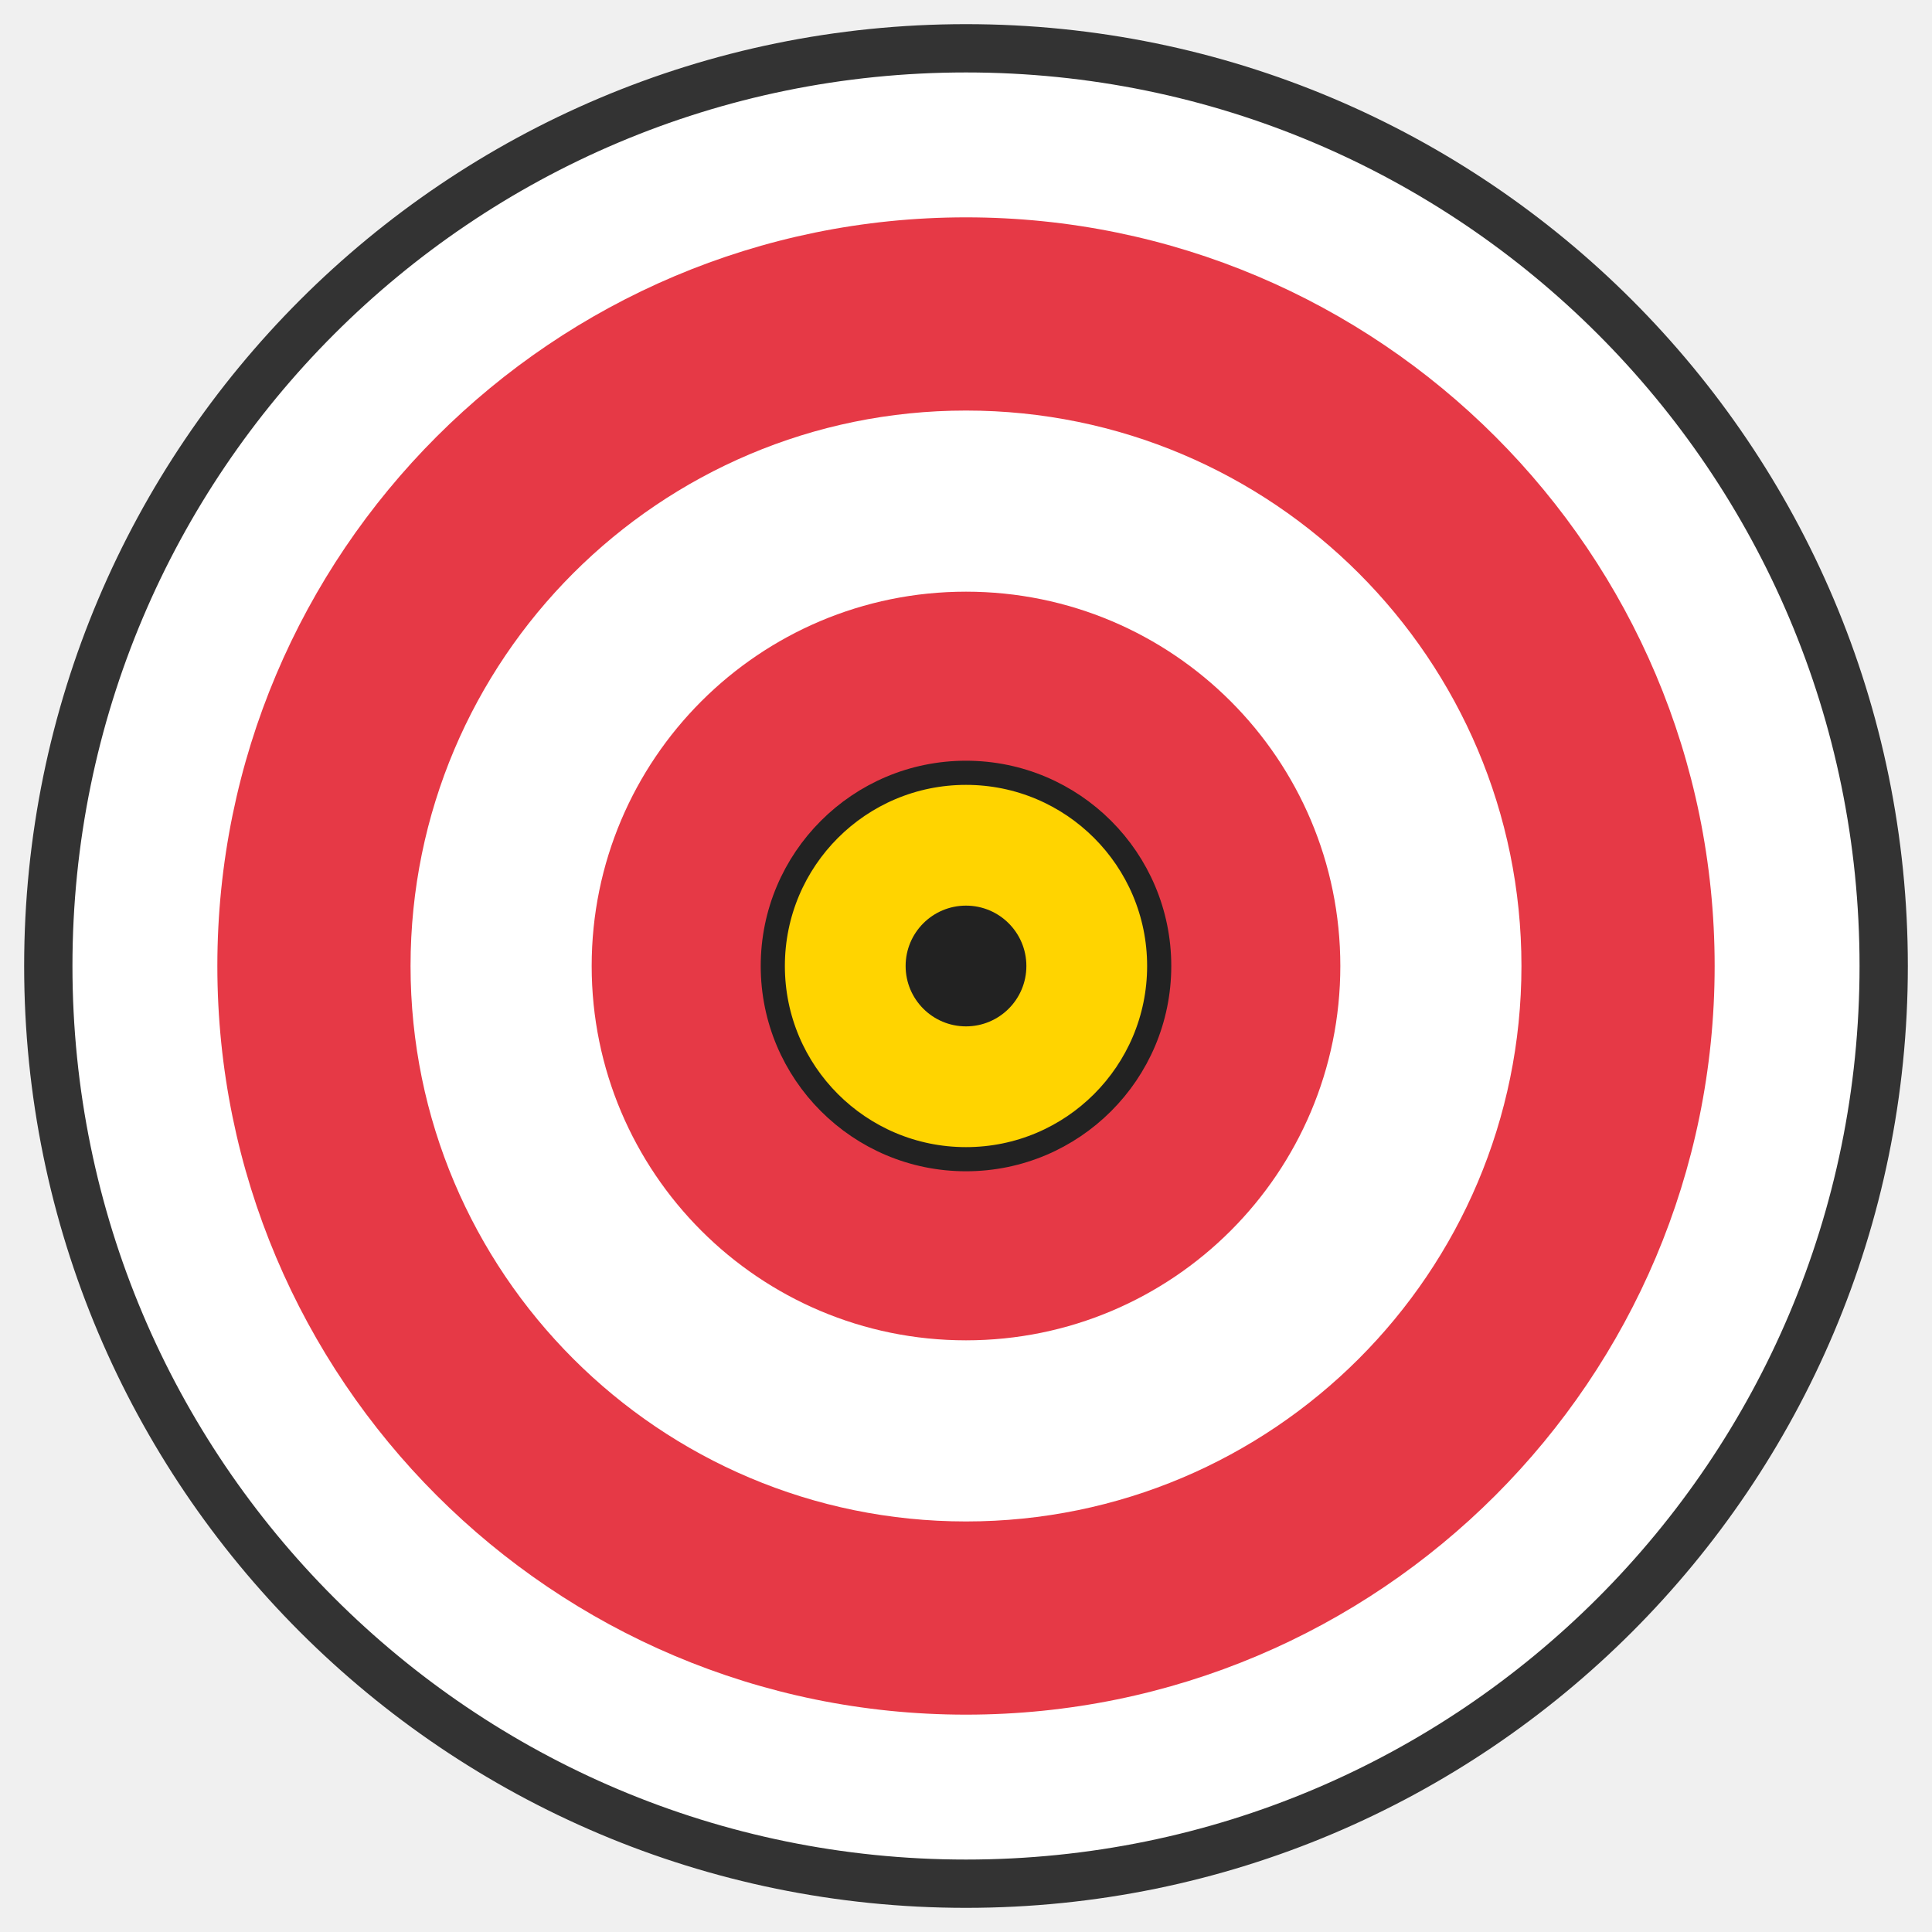
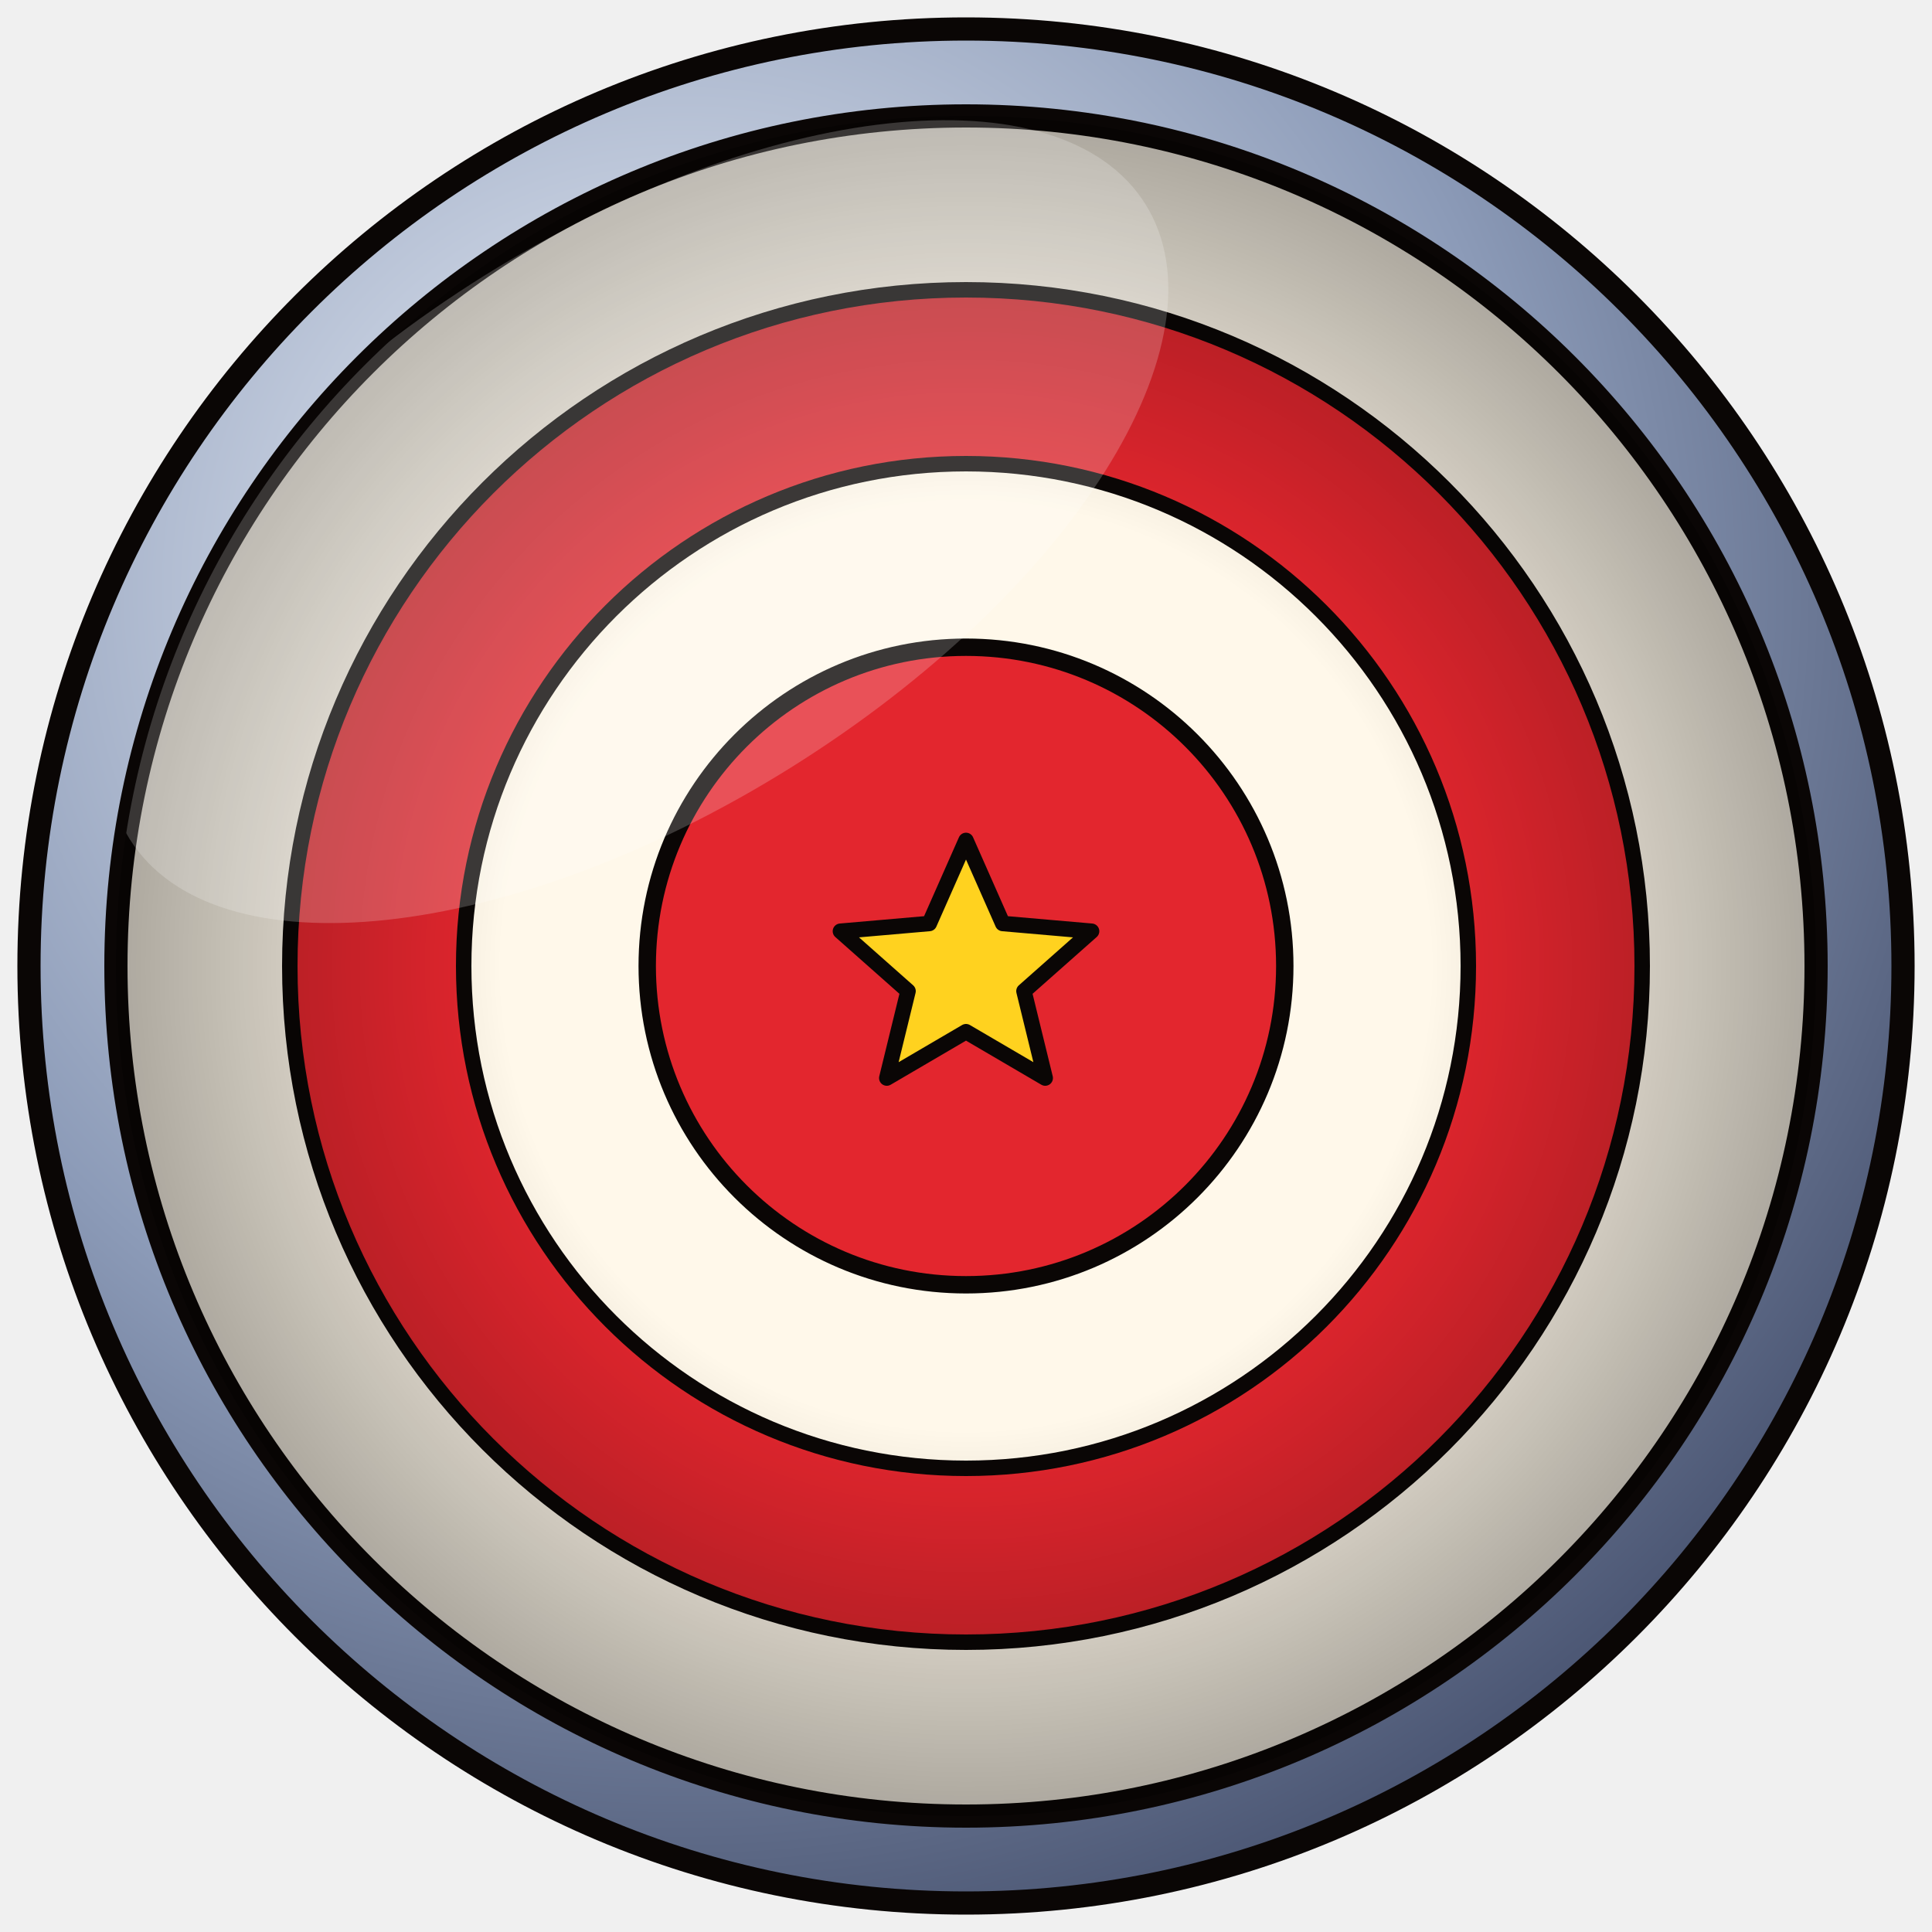
- <svg xmlns="http://www.w3.org/2000/svg" viewBox="-80 -80 160 160" width="160" height="160">
-   <circle r="76" fill="#fff" stroke="#333" stroke-width="4" />
-   <circle r="62" fill="#e63946" />
-   <circle r="46" fill="#fff" />
-   <circle r="31" fill="#e63946" />
-   <circle r="16" fill="#ffd400" stroke="#222" stroke-width="2" />
-   <circle r="5" fill="#222" />
+ <svg xmlns="http://www.w3.org/2000/svg" viewBox="-100 -100 200 200" width="200" height="200">
+   <defs>
+     <linearGradient id="steelH" x1="0" x2="1">
+       <stop offset="0" stop-color="#2c3650" />
+       <stop offset=".3" stop-color="#b9c6da" />
+       <stop offset=".55" stop-color="#7c8aa6" />
+       <stop offset="1" stop-color="#222a40" />
+     </linearGradient>
+     <linearGradient id="steelV" x1="0" x2="0" y1="0" y2="1">
+       <stop offset="0" stop-color="#c3cfe2" />
+       <stop offset=".45" stop-color="#7f8daa" />
+       <stop offset="1" stop-color="#262e46" />
+     </linearGradient>
+     <linearGradient id="woodV" x1="0" x2="0" y1="0" y2="1">
+       <stop offset="0" stop-color="#e2a55e" />
+       <stop offset=".5" stop-color="#b97a3c" />
+       <stop offset="1" stop-color="#7c4a1e" />
+     </linearGradient>
+     <linearGradient id="woodH" x1="0" x2="1">
+       <stop offset="0" stop-color="#8a5526" />
+       <stop offset=".4" stop-color="#d09252" />
+       <stop offset="1" stop-color="#8f5a2a" />
+     </linearGradient>
+     <linearGradient id="suitH" x1="0" x2="1">
+       <stop offset="0" stop-color="#141b38" />
+       <stop offset=".4" stop-color="#34447e" />
+       <stop offset="1" stop-color="#141b38" />
+     </linearGradient>
+     <linearGradient id="suitV" x1="0" x2="0" y1="0" y2="1">
+       <stop offset="0" stop-color="#34447e" />
+       <stop offset="1" stop-color="#141b38" />
+     </linearGradient>
+     <radialGradient id="skinR" cx=".35" cy=".3" r=".8">
+       <stop offset="0" stop-color="#ffcfa4" />
+       <stop offset=".6" stop-color="#fdb17c" />
+       <stop offset="1" stop-color="#e08a58" />
+     </radialGradient>
+     <radialGradient id="tomR" cx=".35" cy=".28" r=".85">
+       <stop offset="0" stop-color="#ff8a6e" />
+       <stop offset=".45" stop-color="#ee2f2a" />
+       <stop offset="1" stop-color="#8f0f12" />
+     </radialGradient>
+     <filter id="grain" x="0" y="0" width="100%" height="100%">
+       <feTurbulence type="fractalNoise" baseFrequency="0.012 0.42" numOctaves="3" seed="7" />
+       <feColorMatrix values="0 0 0 0 .25  0 0 0 0 .12  0 0 0 0 .03  0 0 0 -1.5 1.02" />
+       <feComposite in2="SourceGraphic" operator="in" />
+     </filter>
+     <filter id="grainV" x="0" y="0" width="100%" height="100%">
+       <feTurbulence type="fractalNoise" baseFrequency="0.42 0.012" numOctaves="3" seed="11" />
+       <feColorMatrix values="0 0 0 0 .25  0 0 0 0 .12  0 0 0 0 .03  0 0 0 -1.5 1.02" />
+       <feComposite in2="SourceGraphic" operator="in" />
+     </filter>
+     <filter id="soft">
+       <feGaussianBlur stdDeviation="3" />
+     </filter>
+     <filter id="soft8">
+       <feGaussianBlur stdDeviation="8" />
+     </filter>
+   </defs>
+   <g stroke="#0a0605" stroke-width="2.4" stroke-linejoin="round" stroke-linecap="round">
+     <defs>
+       <radialGradient id="tsh">
+         <stop offset=".55" stop-color="#000" stop-opacity="0" />
+         <stop offset="1" stop-color="#000" stop-opacity=".32" />
+       </radialGradient>
+       <radialGradient id="rimg" cx=".35" cy=".3" r=".9">
+         <stop offset="0" stop-color="#eef3fb" />
+         <stop offset=".5" stop-color="#8c9bb8" />
+         <stop offset="1" stop-color="#2a3350" />
+       </radialGradient>
+       <clipPath id="tc">
+         <circle r="88" />
+       </clipPath>
+     </defs>
+     <circle r="97" fill="url(#rimg)" />
+     <circle r="88" fill="#fff8ea" />
+     <circle r="70" fill="#e3262e" stroke-width="1.6" />
+     <circle r="52" fill="#fff8ea" stroke-width="1.6" />
+     <circle r="33" fill="#e3262e" stroke-width="1.8" />
+     <path d="M0,-13 L3.8,-4.4 L13,-3.6 L6,2.6 L8.2,11.6 L0,6.8 L-8.2,11.6 L-6,2.6 L-13,-3.6 L-3.8,-4.4Z" fill="#ffd21f" stroke-width="1.6" />
+     <circle r="88" fill="url(#tsh)" stroke="none" />
+     <g clip-path="url(#tc)" stroke="none">
+       <ellipse cx="-34" cy="-46" rx="62" ry="30" fill="#fff" opacity=".2" transform="rotate(-32 -34 -46)" />
+     </g>
+   </g>
</svg>
